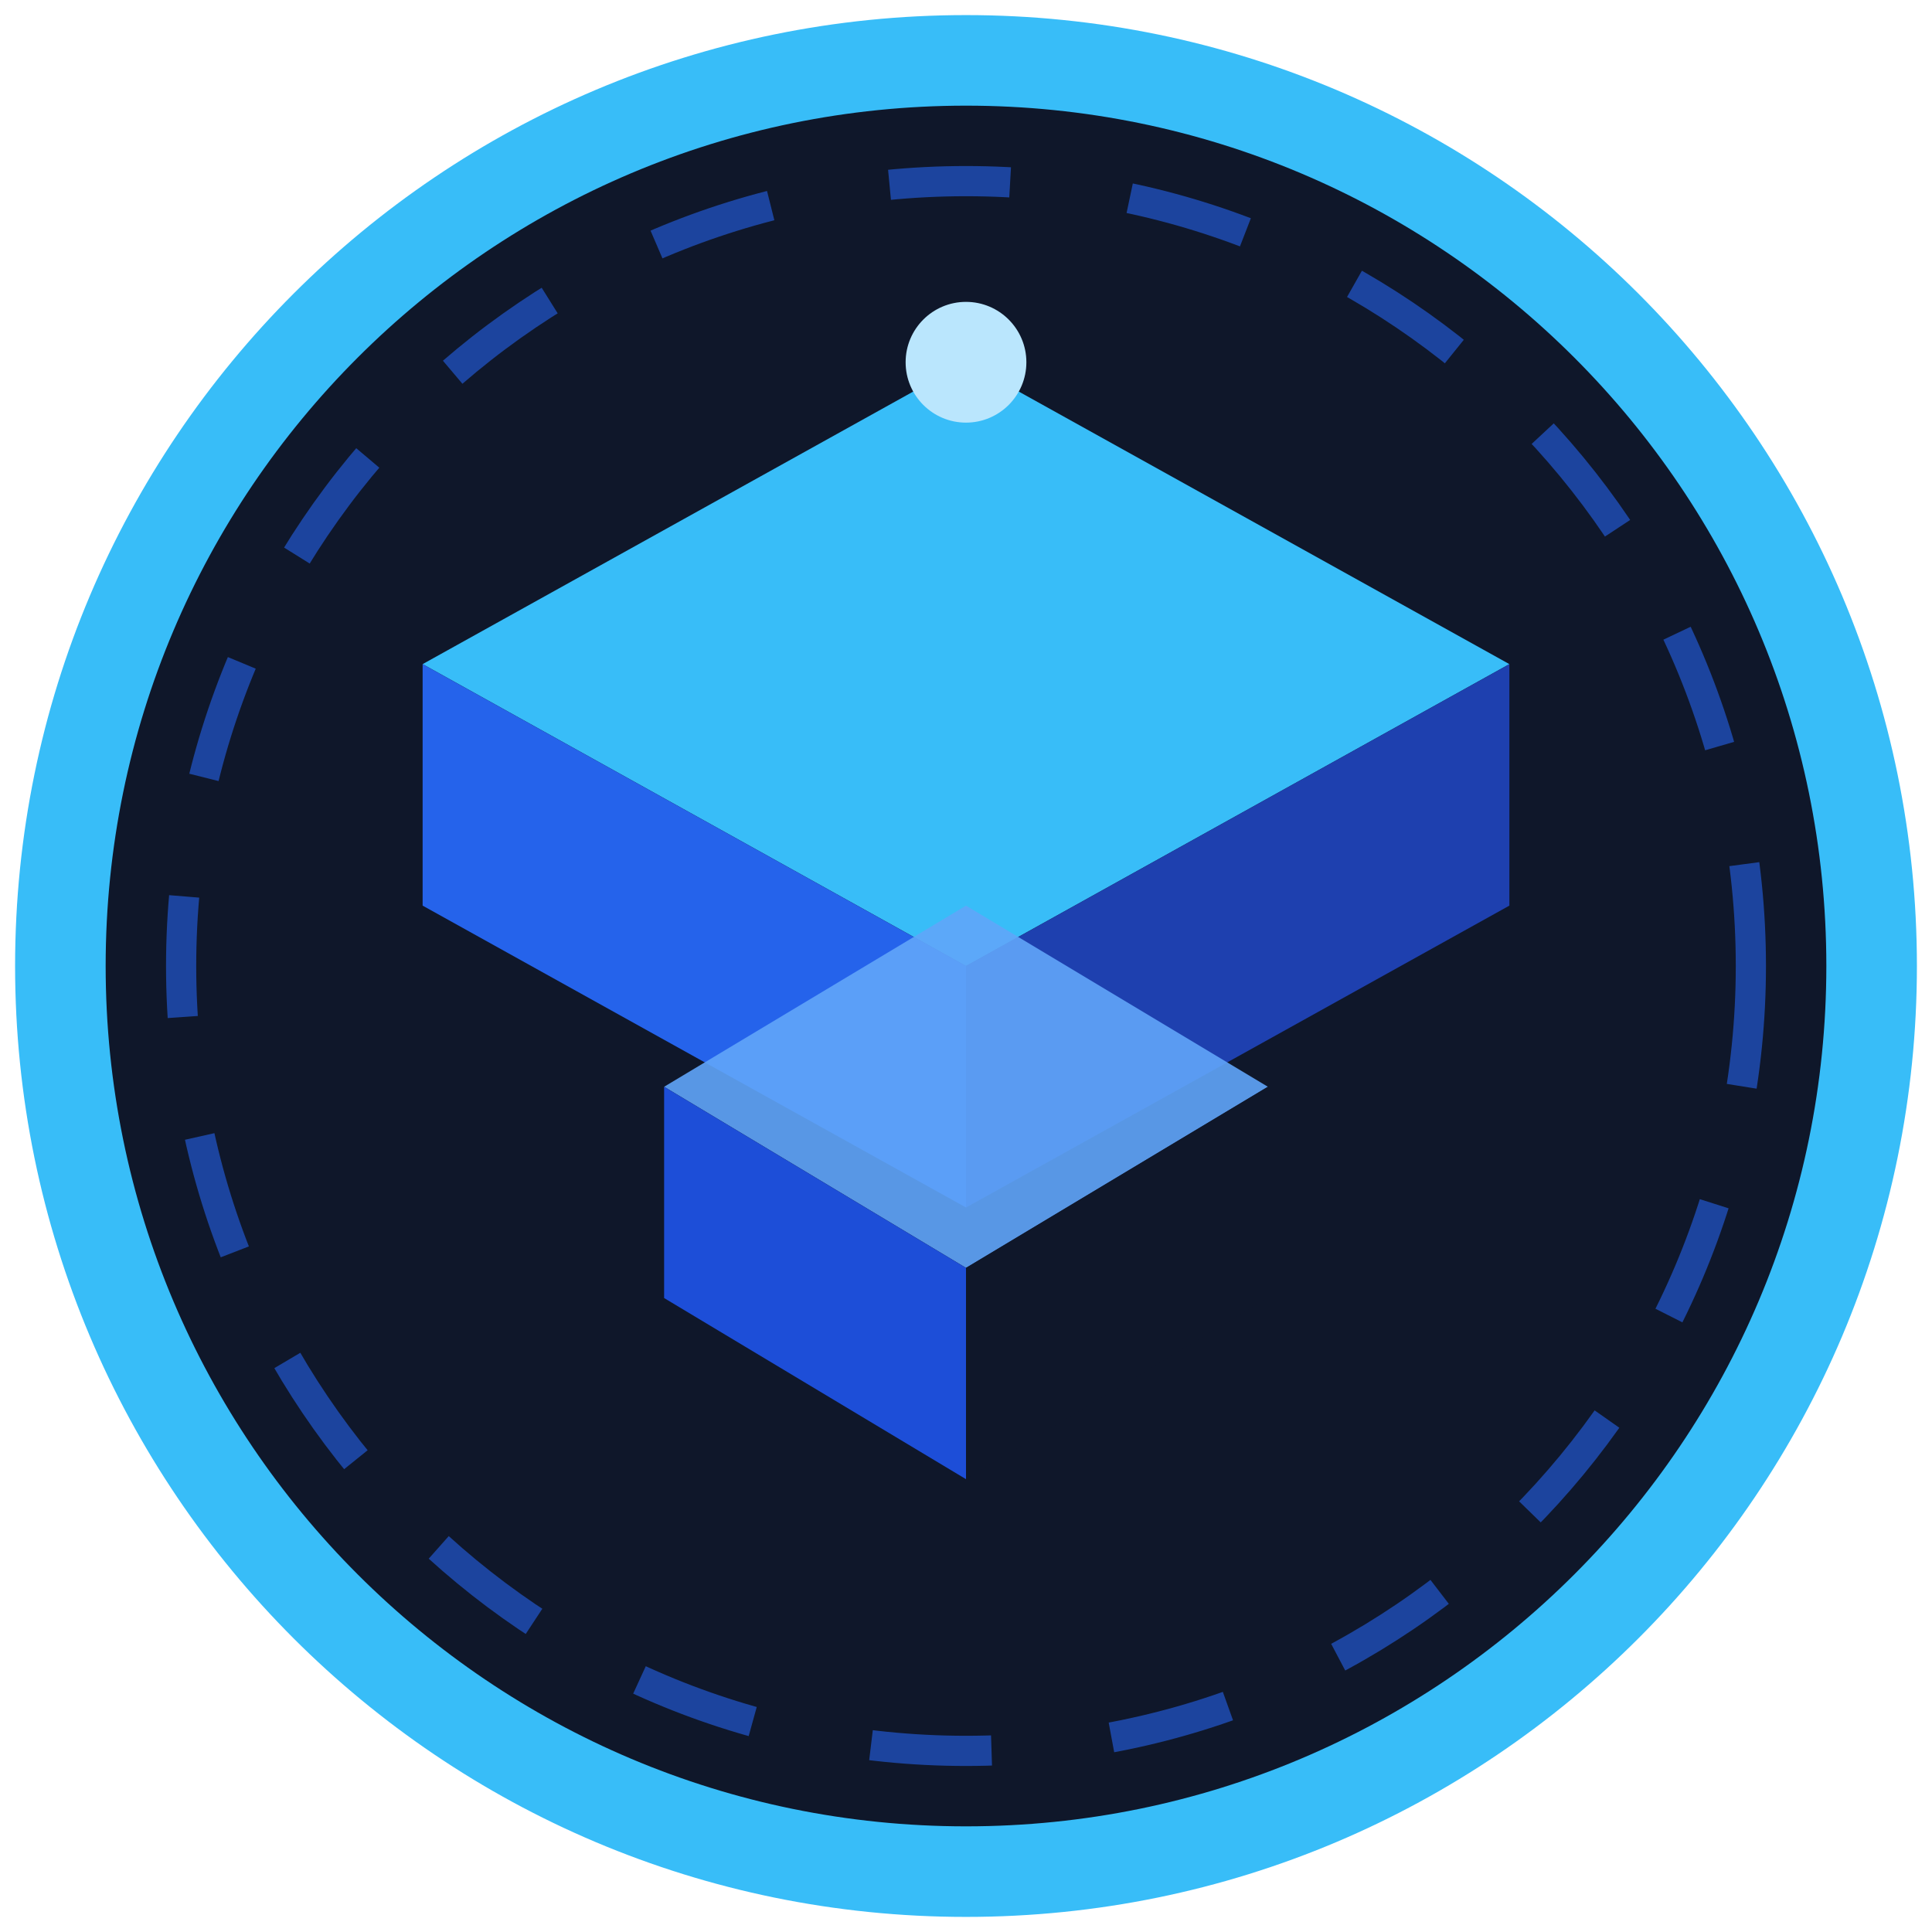
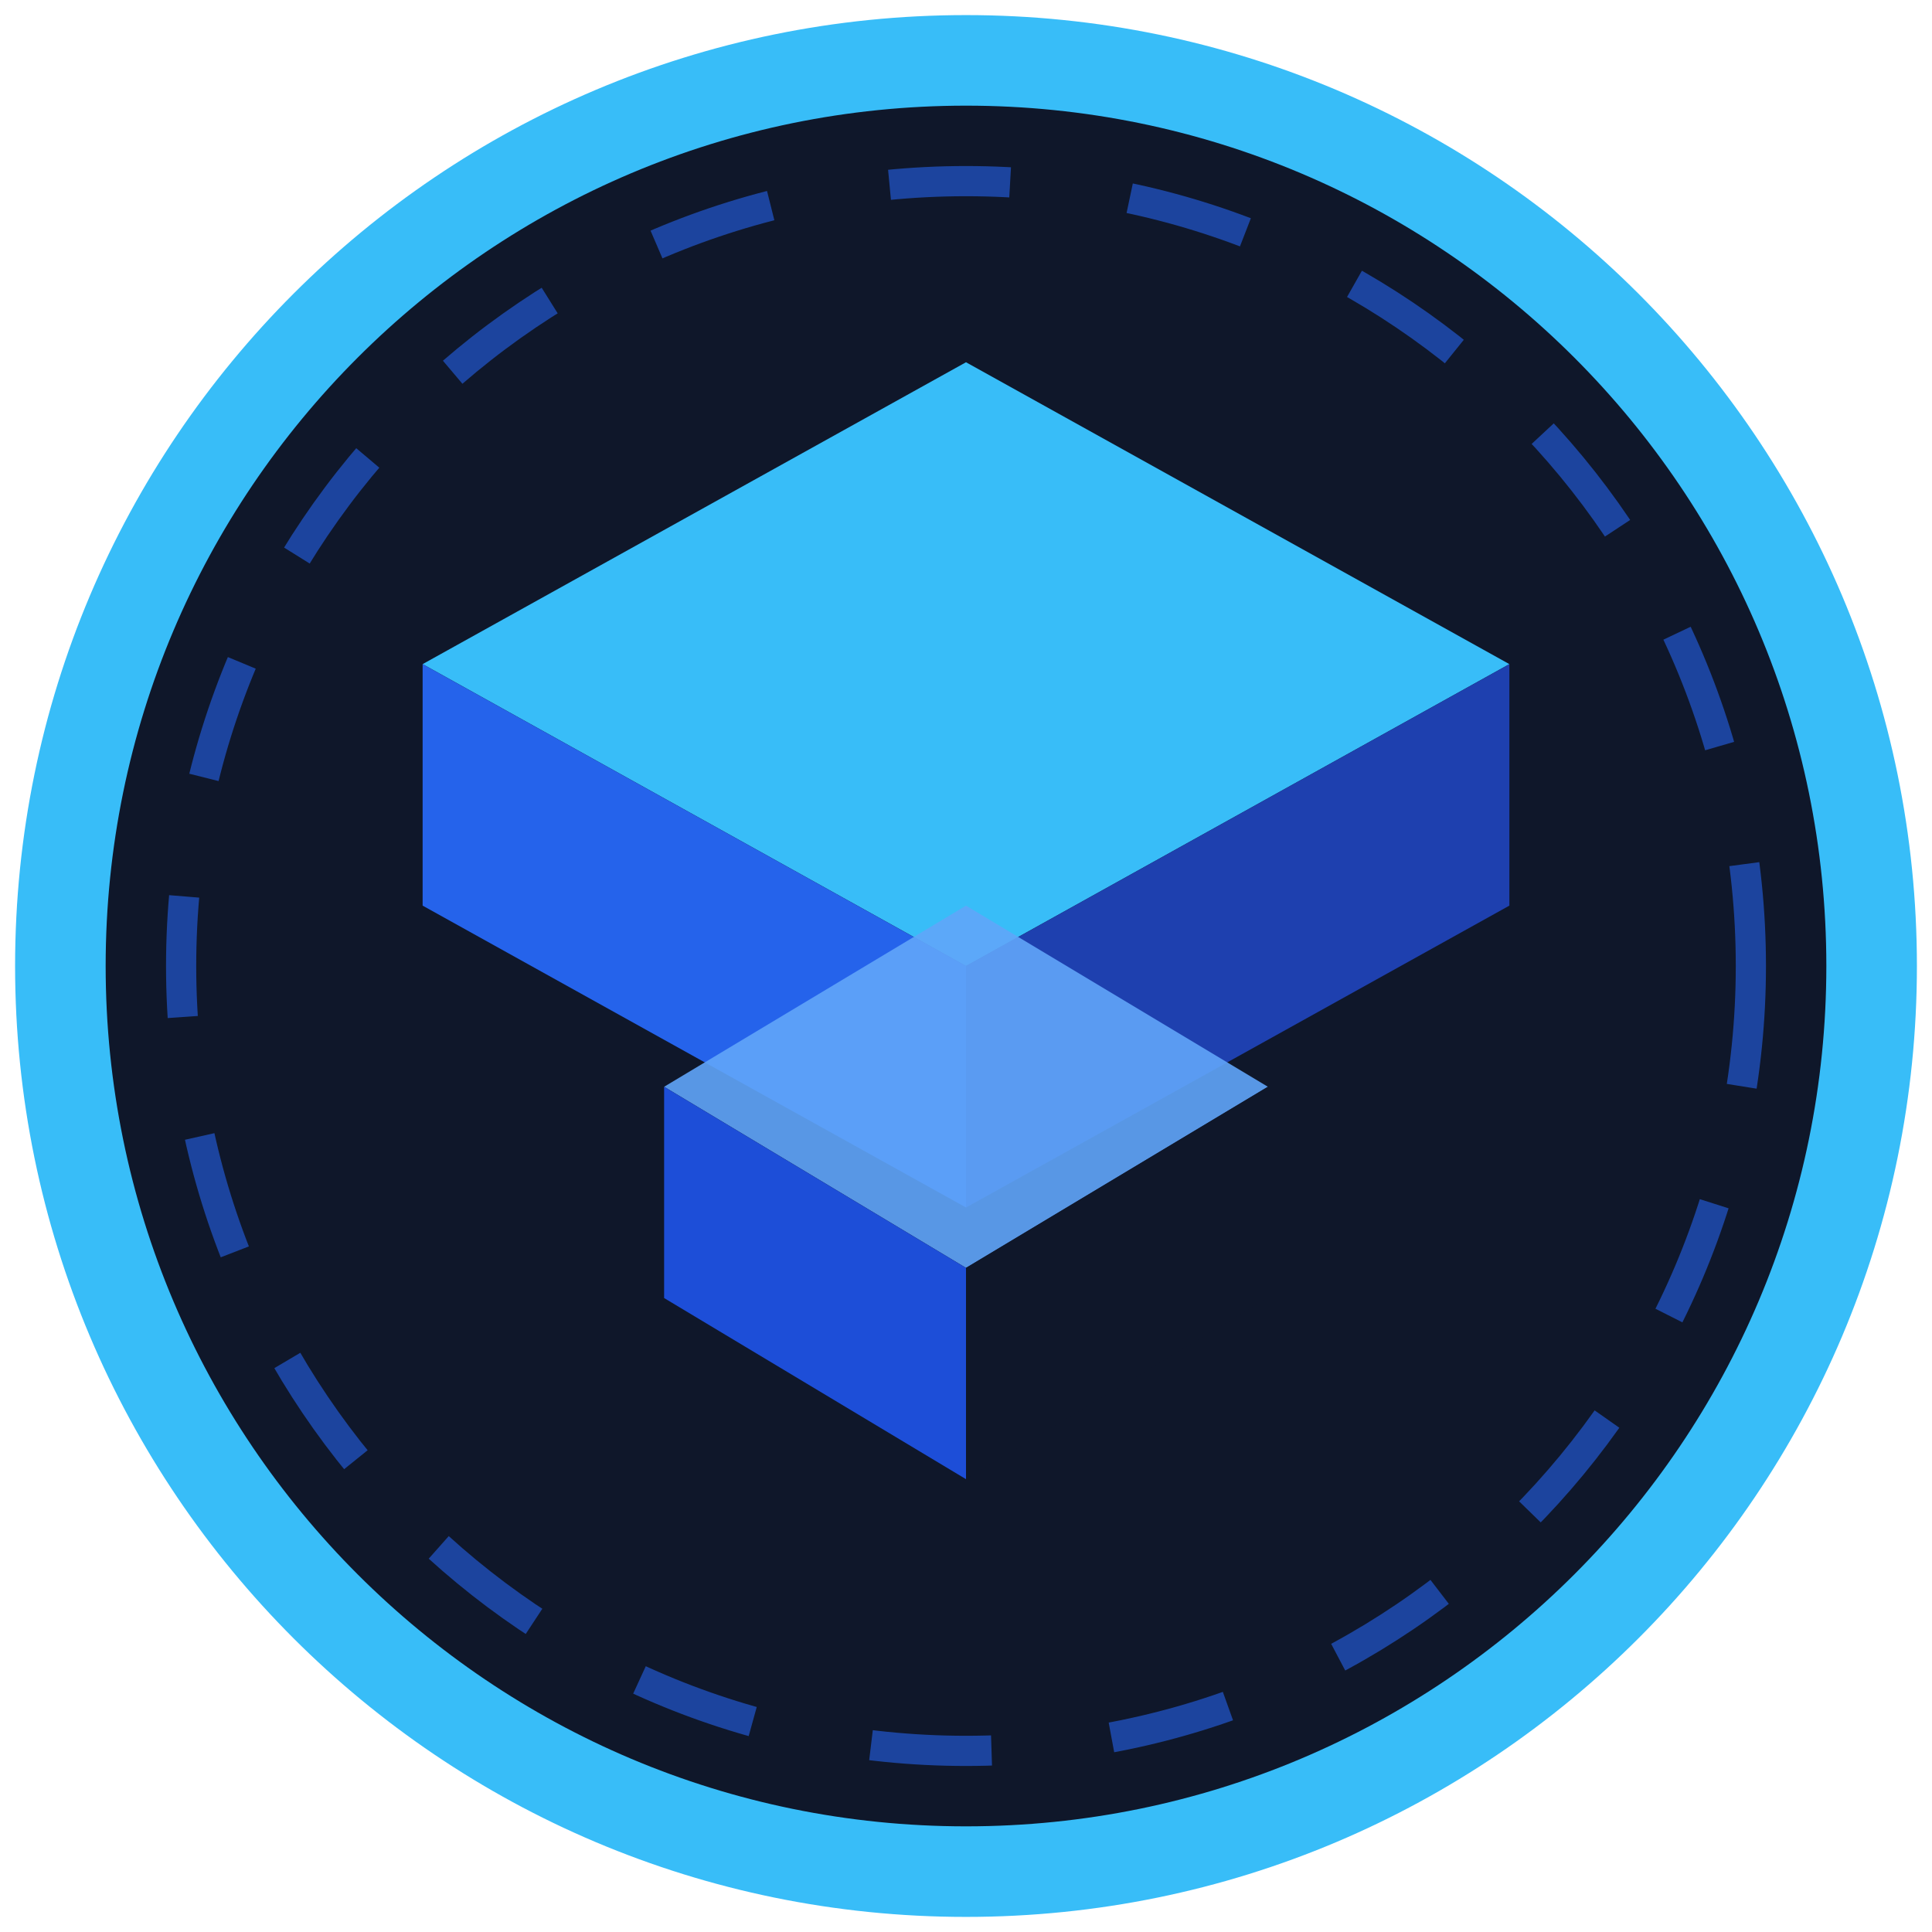
<svg xmlns="http://www.w3.org/2000/svg" viewBox="0 0 32 32" fill="none">
  <circle cx="16" cy="16" r="15" fill="#0F172A" stroke="#38BDF8" stroke-width="1.5" />
  <circle cx="16" cy="16" r="13" stroke="#2563EB" stroke-width="0.5" stroke-dasharray="2 2" opacity="0.6" />
  <path d="M16 6 L25 11 L16 16 L7 11 Z" fill="#38BDF8" />
  <path d="M7 11 L16 16 L16 20 L7 15 Z" fill="#2563EB" />
  <path d="M16 16 L25 11 L25 15 L16 20 Z" fill="#1E40AF" />
  <path d="M11 18 L16 21 L21 18 L16 15 Z" fill="#60A5FA" opacity="0.9" />
  <path d="M11 18 L16 21 L16 24.5 L11 21.5 Z" fill="#1D4ED8" />
  <path d="M16 21 L21 18 L21 21.5 L16 24.5 Z" fill="#0F172A" />
-   <circle cx="16" cy="6" r="1" fill="#BAE6FD" />
</svg>
